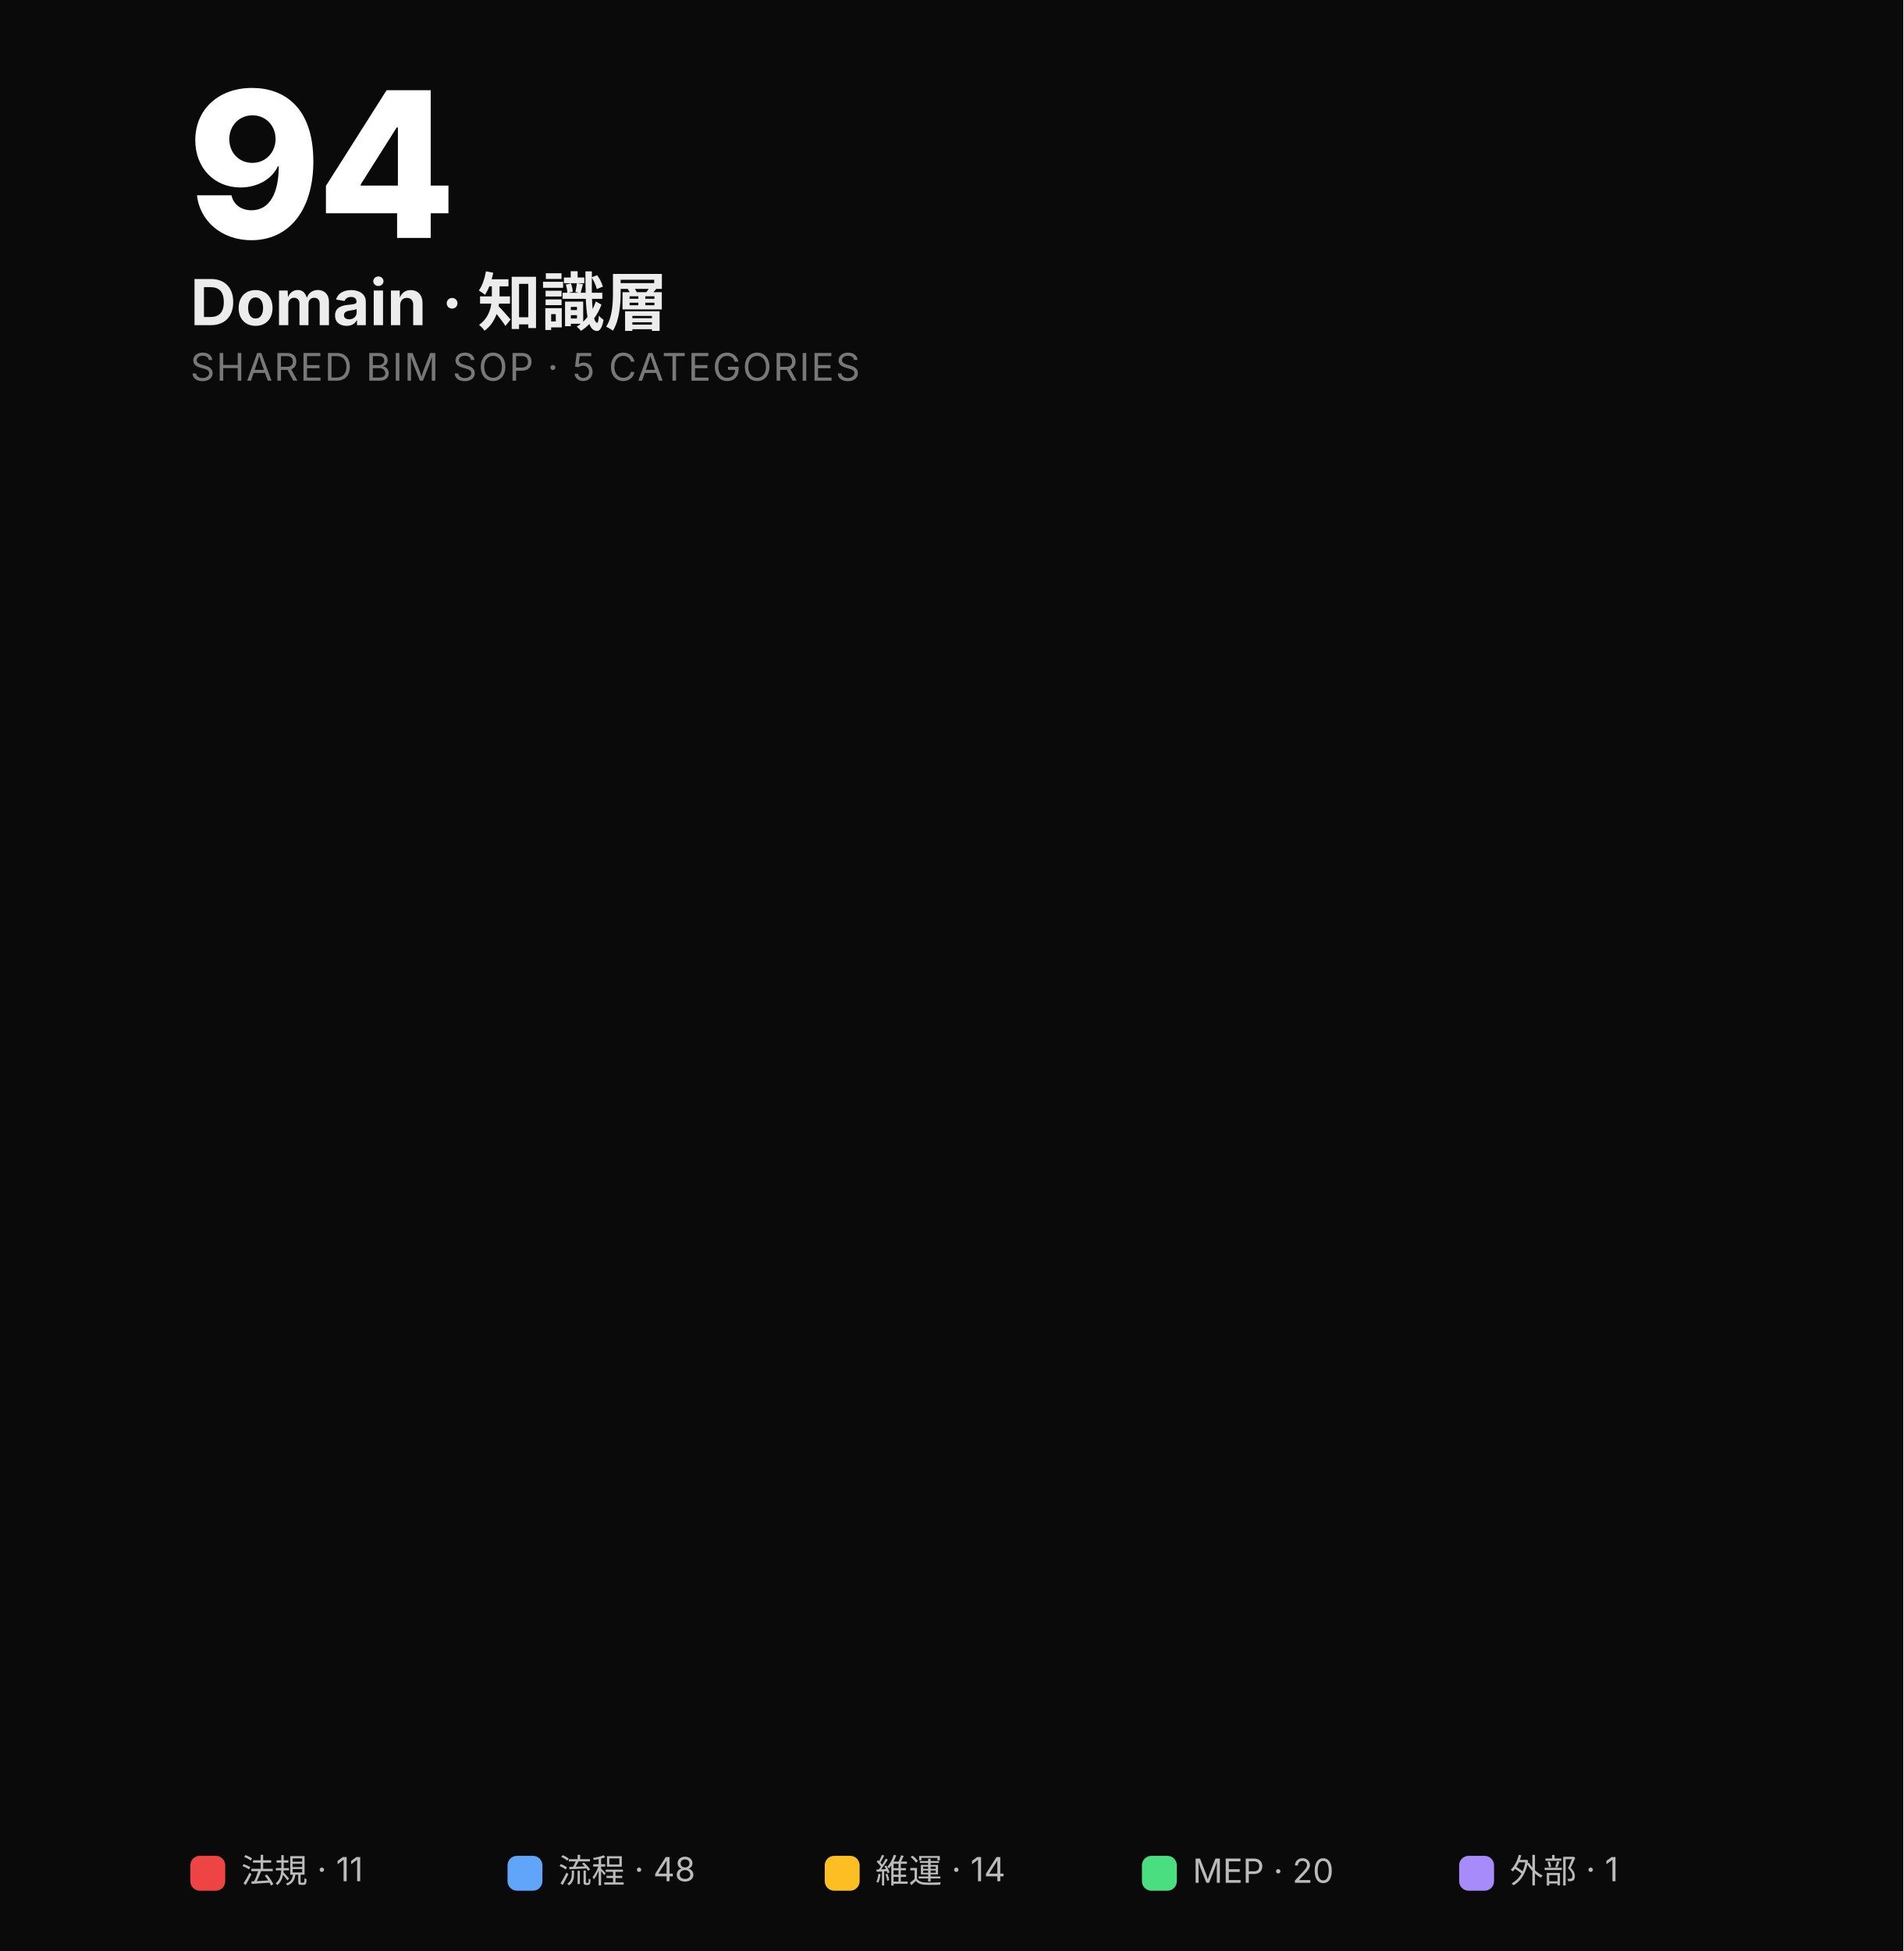
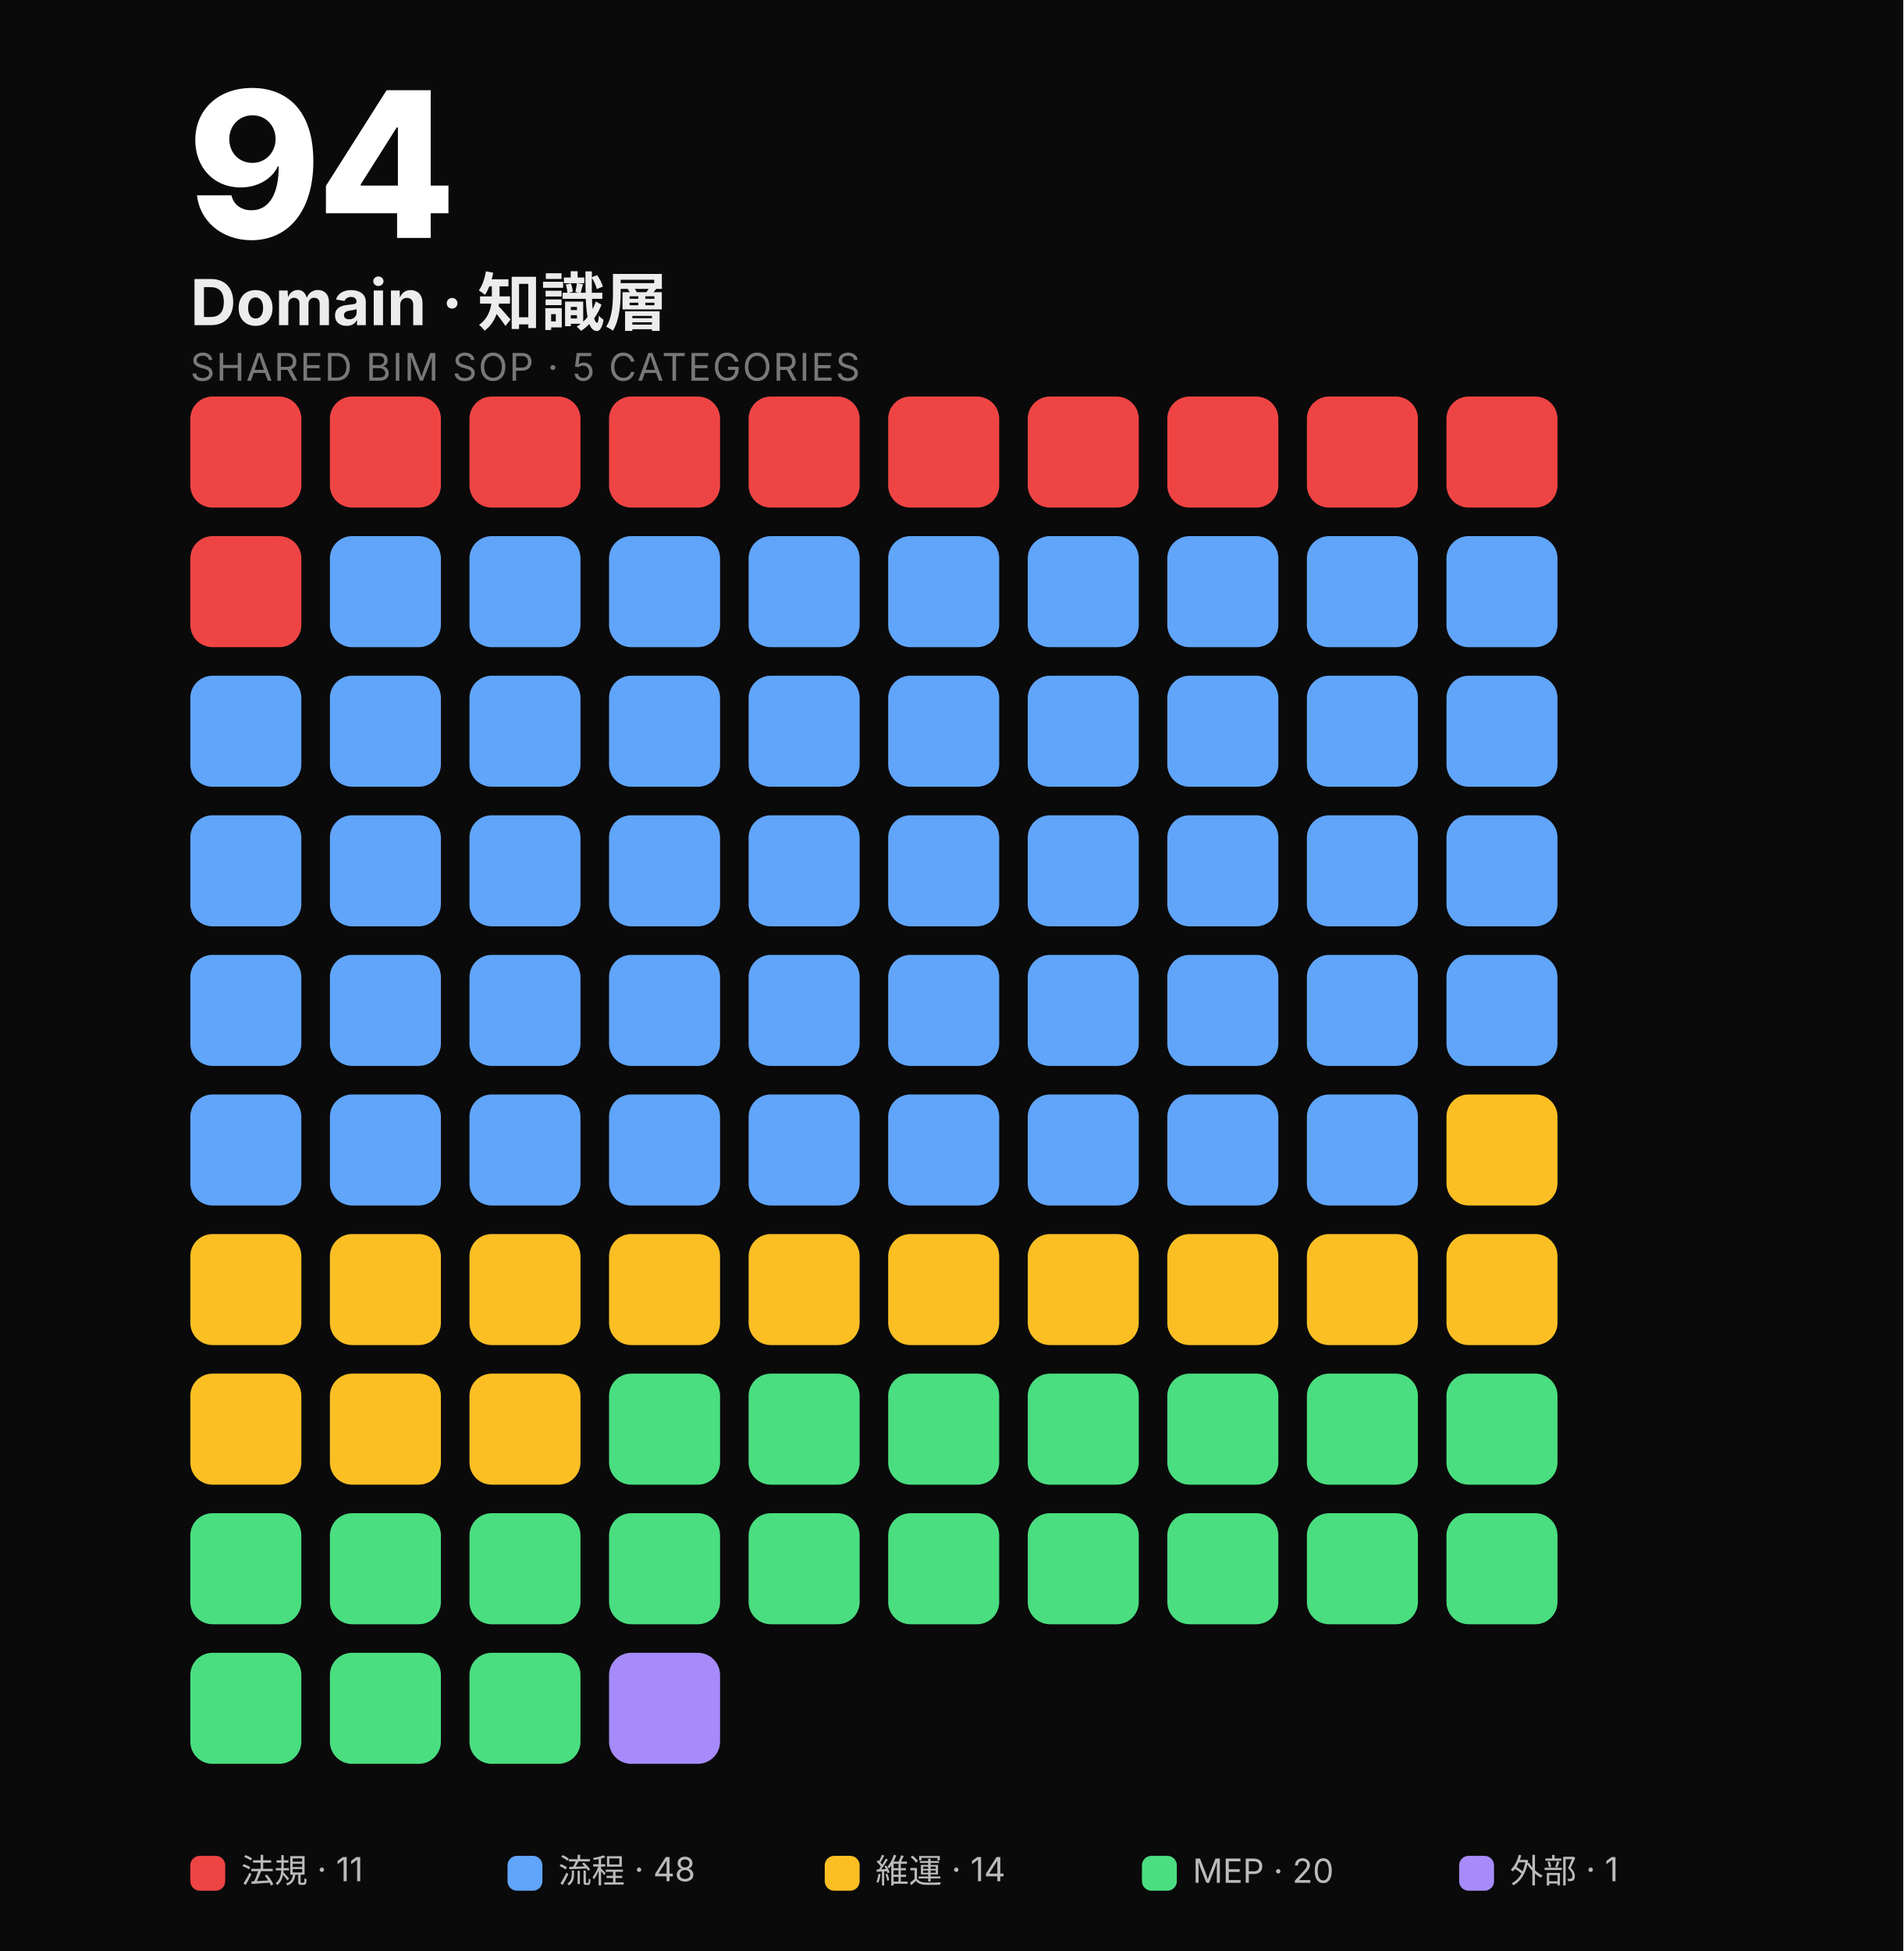
<svg xmlns="http://www.w3.org/2000/svg" viewBox="0 0 1200 1230" width="1200" height="1230" font-family="'Noto Sans TC','Helvetica Neue',Inter,sans-serif">
  <style>
-   .g{transform-box:fill-box;transform-origin:center;opacity:0;
-      animation:pop .6s cubic-bezier(.16,1,.3,1) forwards, glow 4.5s ease-in-out infinite;}
-   @keyframes pop{0%{opacity:0;transform:scale(.35) translateY(14px)}60%{opacity:1;transform:scale(1.12)}100%{opacity:1;transform:scale(1)}}
+   .g{transform-box:fill-box;transform-origin:center;opacity:1;
+      animation:glow 4.5s ease-in-out infinite;}
  @keyframes glow{0%,100%{filter:drop-shadow(0 0 0 rgba(0,0,0,0))}50%{filter:drop-shadow(0 0 7px rgba(255,255,255,.22))}}
  .num{fill:#fff;font-size:128px;font-weight:800;letter-spacing:-3px}
  .t{fill:rgba(255,255,255,.92);font-size:40px;font-weight:700}
  .s{fill:rgba(255,255,255,.45);font-size:24px;letter-spacing:1px}
  .lg{fill:rgba(255,255,255,.72);font-size:21px}
</style>
  <rect width="1200" height="1230" rx="0" fill="#0a0a0a" />
  <text x="118" y="150" class="num">94</text>
  <text x="120" y="205" class="t">Domain · 知識層</text>
  <text x="120" y="240" class="s">SHARED BIM SOP · 5 CATEGORIES</text>
  <rect class="g" x="120" y="250" width="70" height="70" rx="14" fill="#ef4444" style="animation-delay:0.150s" />
  <rect class="g" x="208" y="250" width="70" height="70" rx="14" fill="#ef4444" style="animation-delay:0.195s" />
  <rect class="g" x="296" y="250" width="70" height="70" rx="14" fill="#ef4444" style="animation-delay:0.240s" />
  <rect class="g" x="384" y="250" width="70" height="70" rx="14" fill="#ef4444" style="animation-delay:0.285s" />
  <rect class="g" x="472" y="250" width="70" height="70" rx="14" fill="#ef4444" style="animation-delay:0.330s" />
  <rect class="g" x="560" y="250" width="70" height="70" rx="14" fill="#ef4444" style="animation-delay:0.375s" />
  <rect class="g" x="648" y="250" width="70" height="70" rx="14" fill="#ef4444" style="animation-delay:0.420s" />
  <rect class="g" x="736" y="250" width="70" height="70" rx="14" fill="#ef4444" style="animation-delay:0.465s" />
  <rect class="g" x="824" y="250" width="70" height="70" rx="14" fill="#ef4444" style="animation-delay:0.510s" />
  <rect class="g" x="912" y="250" width="70" height="70" rx="14" fill="#ef4444" style="animation-delay:0.555s" />
  <rect class="g" x="120" y="338" width="70" height="70" rx="14" fill="#ef4444" style="animation-delay:0.600s" />
  <rect class="g" x="208" y="338" width="70" height="70" rx="14" fill="#60a5fa" style="animation-delay:0.645s" />
  <rect class="g" x="296" y="338" width="70" height="70" rx="14" fill="#60a5fa" style="animation-delay:0.690s" />
  <rect class="g" x="384" y="338" width="70" height="70" rx="14" fill="#60a5fa" style="animation-delay:0.735s" />
  <rect class="g" x="472" y="338" width="70" height="70" rx="14" fill="#60a5fa" style="animation-delay:0.780s" />
  <rect class="g" x="560" y="338" width="70" height="70" rx="14" fill="#60a5fa" style="animation-delay:0.825s" />
  <rect class="g" x="648" y="338" width="70" height="70" rx="14" fill="#60a5fa" style="animation-delay:0.870s" />
  <rect class="g" x="736" y="338" width="70" height="70" rx="14" fill="#60a5fa" style="animation-delay:0.915s" />
  <rect class="g" x="824" y="338" width="70" height="70" rx="14" fill="#60a5fa" style="animation-delay:0.960s" />
  <rect class="g" x="912" y="338" width="70" height="70" rx="14" fill="#60a5fa" style="animation-delay:1.005s" />
  <rect class="g" x="120" y="426" width="70" height="70" rx="14" fill="#60a5fa" style="animation-delay:1.050s" />
  <rect class="g" x="208" y="426" width="70" height="70" rx="14" fill="#60a5fa" style="animation-delay:1.095s" />
  <rect class="g" x="296" y="426" width="70" height="70" rx="14" fill="#60a5fa" style="animation-delay:1.140s" />
  <rect class="g" x="384" y="426" width="70" height="70" rx="14" fill="#60a5fa" style="animation-delay:1.185s" />
  <rect class="g" x="472" y="426" width="70" height="70" rx="14" fill="#60a5fa" style="animation-delay:1.230s" />
  <rect class="g" x="560" y="426" width="70" height="70" rx="14" fill="#60a5fa" style="animation-delay:1.275s" />
  <rect class="g" x="648" y="426" width="70" height="70" rx="14" fill="#60a5fa" style="animation-delay:1.320s" />
  <rect class="g" x="736" y="426" width="70" height="70" rx="14" fill="#60a5fa" style="animation-delay:1.365s" />
  <rect class="g" x="824" y="426" width="70" height="70" rx="14" fill="#60a5fa" style="animation-delay:1.410s" />
  <rect class="g" x="912" y="426" width="70" height="70" rx="14" fill="#60a5fa" style="animation-delay:1.455s" />
  <rect class="g" x="120" y="514" width="70" height="70" rx="14" fill="#60a5fa" style="animation-delay:1.500s" />
  <rect class="g" x="208" y="514" width="70" height="70" rx="14" fill="#60a5fa" style="animation-delay:1.545s" />
  <rect class="g" x="296" y="514" width="70" height="70" rx="14" fill="#60a5fa" style="animation-delay:1.590s" />
  <rect class="g" x="384" y="514" width="70" height="70" rx="14" fill="#60a5fa" style="animation-delay:1.635s" />
  <rect class="g" x="472" y="514" width="70" height="70" rx="14" fill="#60a5fa" style="animation-delay:1.680s" />
  <rect class="g" x="560" y="514" width="70" height="70" rx="14" fill="#60a5fa" style="animation-delay:1.725s" />
  <rect class="g" x="648" y="514" width="70" height="70" rx="14" fill="#60a5fa" style="animation-delay:1.770s" />
  <rect class="g" x="736" y="514" width="70" height="70" rx="14" fill="#60a5fa" style="animation-delay:1.815s" />
  <rect class="g" x="824" y="514" width="70" height="70" rx="14" fill="#60a5fa" style="animation-delay:1.860s" />
  <rect class="g" x="912" y="514" width="70" height="70" rx="14" fill="#60a5fa" style="animation-delay:1.905s" />
  <rect class="g" x="120" y="602" width="70" height="70" rx="14" fill="#60a5fa" style="animation-delay:1.950s" />
  <rect class="g" x="208" y="602" width="70" height="70" rx="14" fill="#60a5fa" style="animation-delay:1.995s" />
  <rect class="g" x="296" y="602" width="70" height="70" rx="14" fill="#60a5fa" style="animation-delay:2.040s" />
  <rect class="g" x="384" y="602" width="70" height="70" rx="14" fill="#60a5fa" style="animation-delay:2.085s" />
  <rect class="g" x="472" y="602" width="70" height="70" rx="14" fill="#60a5fa" style="animation-delay:2.130s" />
  <rect class="g" x="560" y="602" width="70" height="70" rx="14" fill="#60a5fa" style="animation-delay:2.175s" />
  <rect class="g" x="648" y="602" width="70" height="70" rx="14" fill="#60a5fa" style="animation-delay:2.220s" />
  <rect class="g" x="736" y="602" width="70" height="70" rx="14" fill="#60a5fa" style="animation-delay:2.265s" />
  <rect class="g" x="824" y="602" width="70" height="70" rx="14" fill="#60a5fa" style="animation-delay:2.310s" />
  <rect class="g" x="912" y="602" width="70" height="70" rx="14" fill="#60a5fa" style="animation-delay:2.355s" />
  <rect class="g" x="120" y="690" width="70" height="70" rx="14" fill="#60a5fa" style="animation-delay:2.400s" />
  <rect class="g" x="208" y="690" width="70" height="70" rx="14" fill="#60a5fa" style="animation-delay:2.445s" />
  <rect class="g" x="296" y="690" width="70" height="70" rx="14" fill="#60a5fa" style="animation-delay:2.490s" />
  <rect class="g" x="384" y="690" width="70" height="70" rx="14" fill="#60a5fa" style="animation-delay:2.535s" />
  <rect class="g" x="472" y="690" width="70" height="70" rx="14" fill="#60a5fa" style="animation-delay:2.580s" />
  <rect class="g" x="560" y="690" width="70" height="70" rx="14" fill="#60a5fa" style="animation-delay:2.625s" />
  <rect class="g" x="648" y="690" width="70" height="70" rx="14" fill="#60a5fa" style="animation-delay:2.670s" />
  <rect class="g" x="736" y="690" width="70" height="70" rx="14" fill="#60a5fa" style="animation-delay:2.715s" />
  <rect class="g" x="824" y="690" width="70" height="70" rx="14" fill="#60a5fa" style="animation-delay:2.760s" />
  <rect class="g" x="912" y="690" width="70" height="70" rx="14" fill="#fbbf24" style="animation-delay:2.805s" />
  <rect class="g" x="120" y="778" width="70" height="70" rx="14" fill="#fbbf24" style="animation-delay:2.850s" />
  <rect class="g" x="208" y="778" width="70" height="70" rx="14" fill="#fbbf24" style="animation-delay:2.895s" />
  <rect class="g" x="296" y="778" width="70" height="70" rx="14" fill="#fbbf24" style="animation-delay:2.940s" />
  <rect class="g" x="384" y="778" width="70" height="70" rx="14" fill="#fbbf24" style="animation-delay:2.985s" />
  <rect class="g" x="472" y="778" width="70" height="70" rx="14" fill="#fbbf24" style="animation-delay:3.030s" />
  <rect class="g" x="560" y="778" width="70" height="70" rx="14" fill="#fbbf24" style="animation-delay:3.075s" />
  <rect class="g" x="648" y="778" width="70" height="70" rx="14" fill="#fbbf24" style="animation-delay:3.120s" />
  <rect class="g" x="736" y="778" width="70" height="70" rx="14" fill="#fbbf24" style="animation-delay:3.165s" />
  <rect class="g" x="824" y="778" width="70" height="70" rx="14" fill="#fbbf24" style="animation-delay:3.210s" />
  <rect class="g" x="912" y="778" width="70" height="70" rx="14" fill="#fbbf24" style="animation-delay:3.255s" />
  <rect class="g" x="120" y="866" width="70" height="70" rx="14" fill="#fbbf24" style="animation-delay:3.300s" />
  <rect class="g" x="208" y="866" width="70" height="70" rx="14" fill="#fbbf24" style="animation-delay:3.345s" />
  <rect class="g" x="296" y="866" width="70" height="70" rx="14" fill="#fbbf24" style="animation-delay:3.390s" />
  <rect class="g" x="384" y="866" width="70" height="70" rx="14" fill="#4ade80" style="animation-delay:3.435s" />
  <rect class="g" x="472" y="866" width="70" height="70" rx="14" fill="#4ade80" style="animation-delay:3.480s" />
  <rect class="g" x="560" y="866" width="70" height="70" rx="14" fill="#4ade80" style="animation-delay:3.525s" />
  <rect class="g" x="648" y="866" width="70" height="70" rx="14" fill="#4ade80" style="animation-delay:3.570s" />
  <rect class="g" x="736" y="866" width="70" height="70" rx="14" fill="#4ade80" style="animation-delay:3.615s" />
  <rect class="g" x="824" y="866" width="70" height="70" rx="14" fill="#4ade80" style="animation-delay:3.660s" />
  <rect class="g" x="912" y="866" width="70" height="70" rx="14" fill="#4ade80" style="animation-delay:3.705s" />
  <rect class="g" x="120" y="954" width="70" height="70" rx="14" fill="#4ade80" style="animation-delay:3.750s" />
  <rect class="g" x="208" y="954" width="70" height="70" rx="14" fill="#4ade80" style="animation-delay:3.795s" />
  <rect class="g" x="296" y="954" width="70" height="70" rx="14" fill="#4ade80" style="animation-delay:3.840s" />
  <rect class="g" x="384" y="954" width="70" height="70" rx="14" fill="#4ade80" style="animation-delay:3.885s" />
  <rect class="g" x="472" y="954" width="70" height="70" rx="14" fill="#4ade80" style="animation-delay:3.930s" />
  <rect class="g" x="560" y="954" width="70" height="70" rx="14" fill="#4ade80" style="animation-delay:3.975s" />
  <rect class="g" x="648" y="954" width="70" height="70" rx="14" fill="#4ade80" style="animation-delay:4.020s" />
  <rect class="g" x="736" y="954" width="70" height="70" rx="14" fill="#4ade80" style="animation-delay:4.065s" />
  <rect class="g" x="824" y="954" width="70" height="70" rx="14" fill="#4ade80" style="animation-delay:4.110s" />
  <rect class="g" x="912" y="954" width="70" height="70" rx="14" fill="#4ade80" style="animation-delay:4.155s" />
  <rect class="g" x="120" y="1042" width="70" height="70" rx="14" fill="#4ade80" style="animation-delay:4.200s" />
  <rect class="g" x="208" y="1042" width="70" height="70" rx="14" fill="#4ade80" style="animation-delay:4.245s" />
  <rect class="g" x="296" y="1042" width="70" height="70" rx="14" fill="#4ade80" style="animation-delay:4.290s" />
  <rect class="g" x="384" y="1042" width="70" height="70" rx="14" fill="#a78bfa" style="animation-delay:4.335s" />
  <g transform="translate(120,1170)">
    <rect width="22" height="22" rx="6" fill="#ef4444" />
    <text x="32" y="17" class="lg">法規 · 11</text>
  </g>
  <g transform="translate(320,1170)">
    <rect width="22" height="22" rx="6" fill="#60a5fa" />
    <text x="32" y="17" class="lg">流程 · 48</text>
  </g>
  <g transform="translate(520,1170)">
    <rect width="22" height="22" rx="6" fill="#fbbf24" />
    <text x="32" y="17" class="lg">維運 · 14</text>
  </g>
  <g transform="translate(720,1170)">
    <rect width="22" height="22" rx="6" fill="#4ade80" />
    <text x="32" y="17" class="lg">MEP · 20</text>
  </g>
  <g transform="translate(920,1170)">
    <rect width="22" height="22" rx="6" fill="#a78bfa" />
    <text x="32" y="17" class="lg">外部 · 1</text>
  </g>
</svg>
